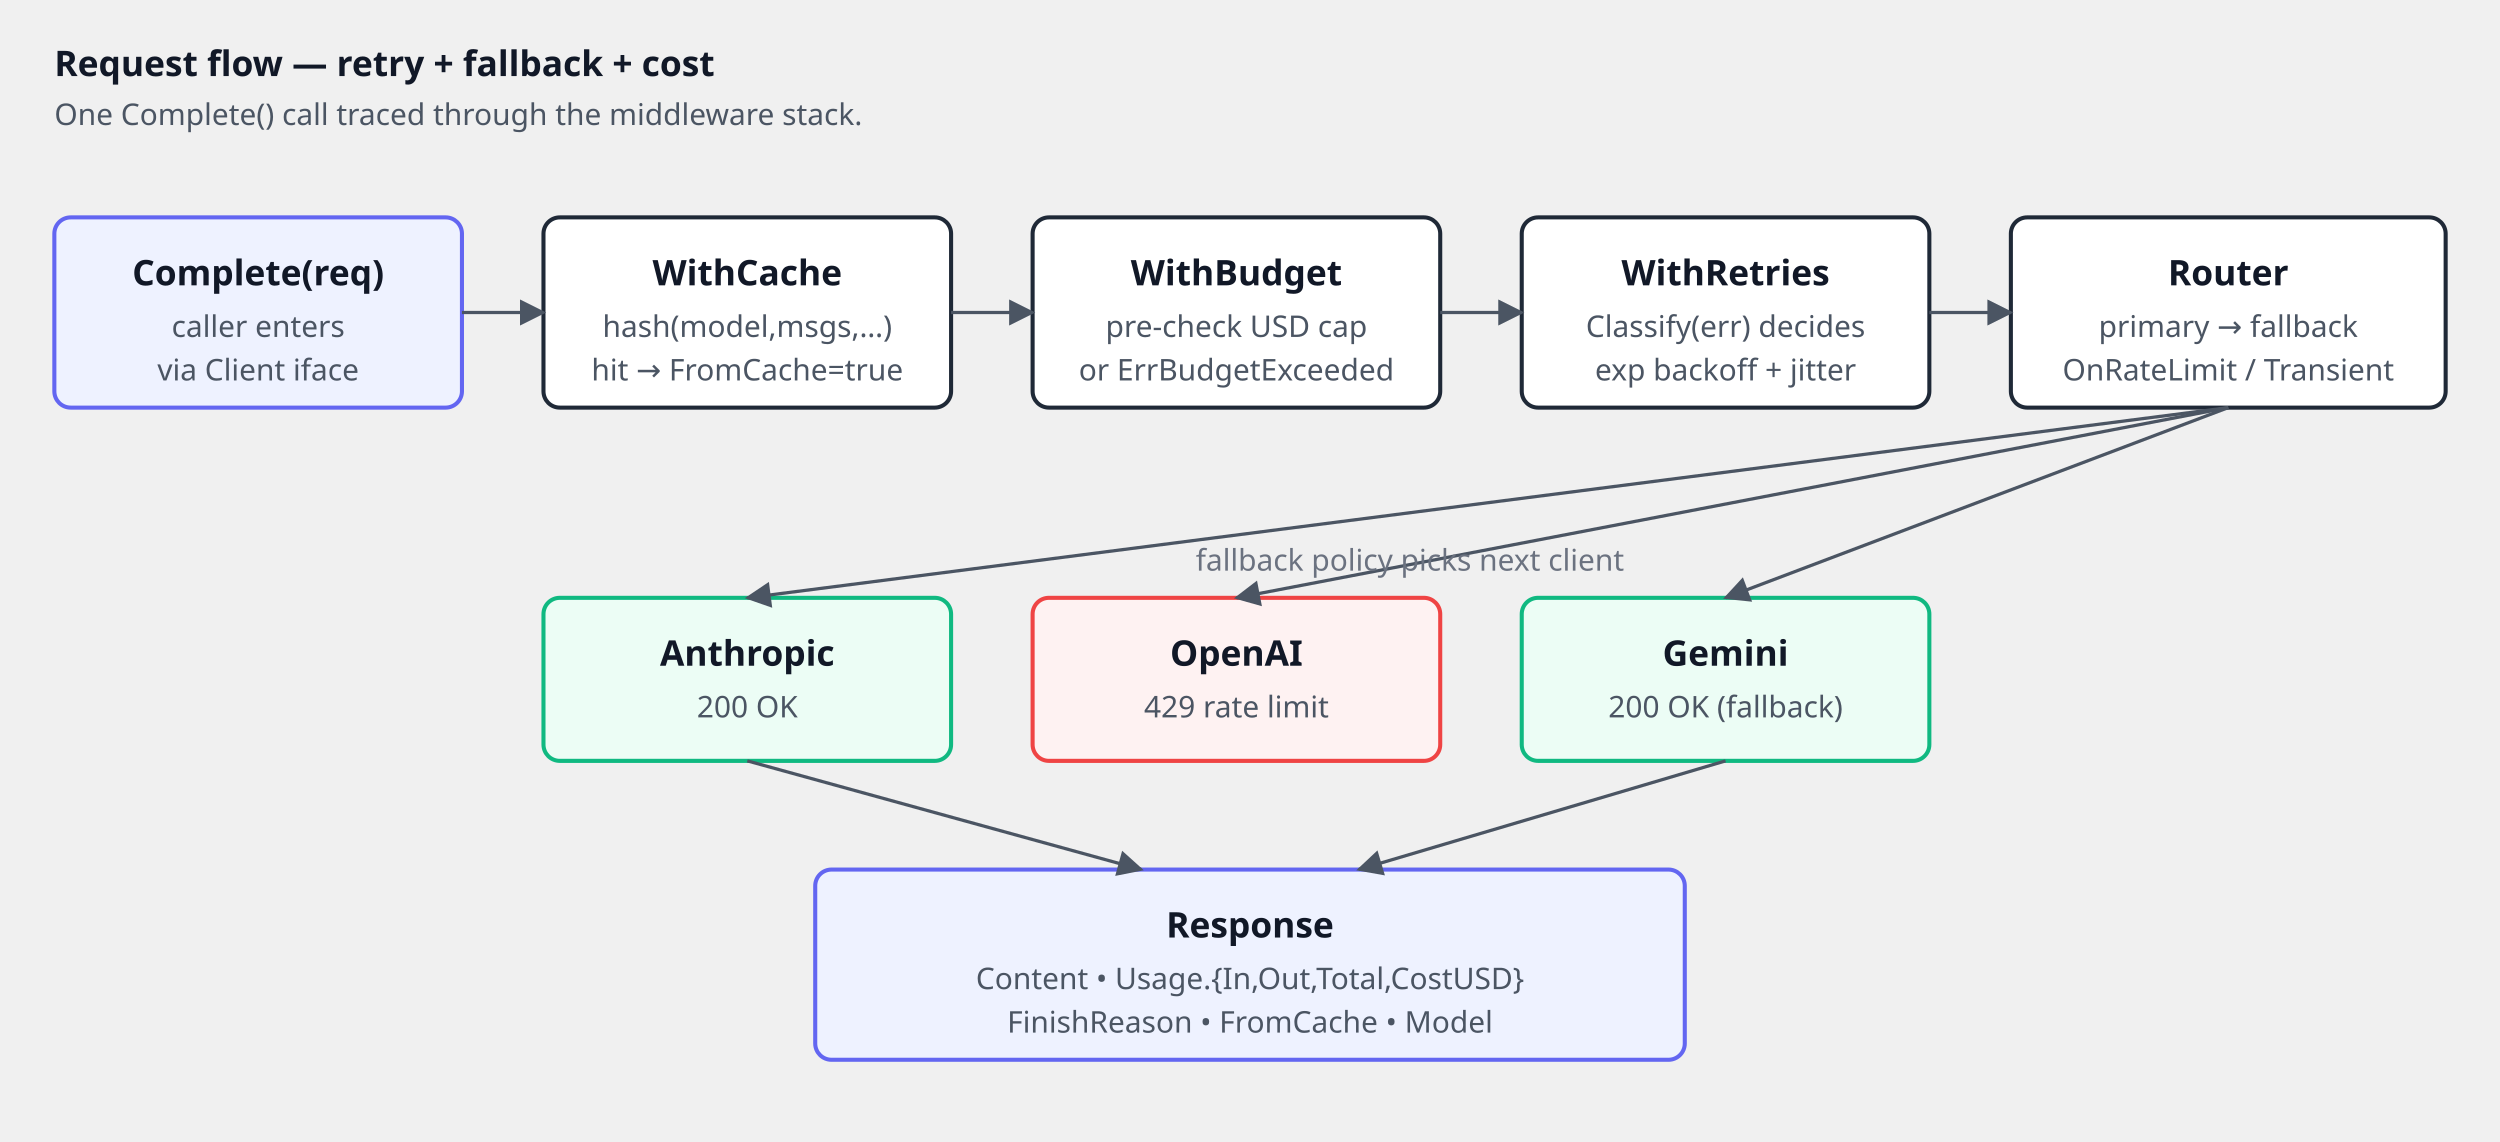
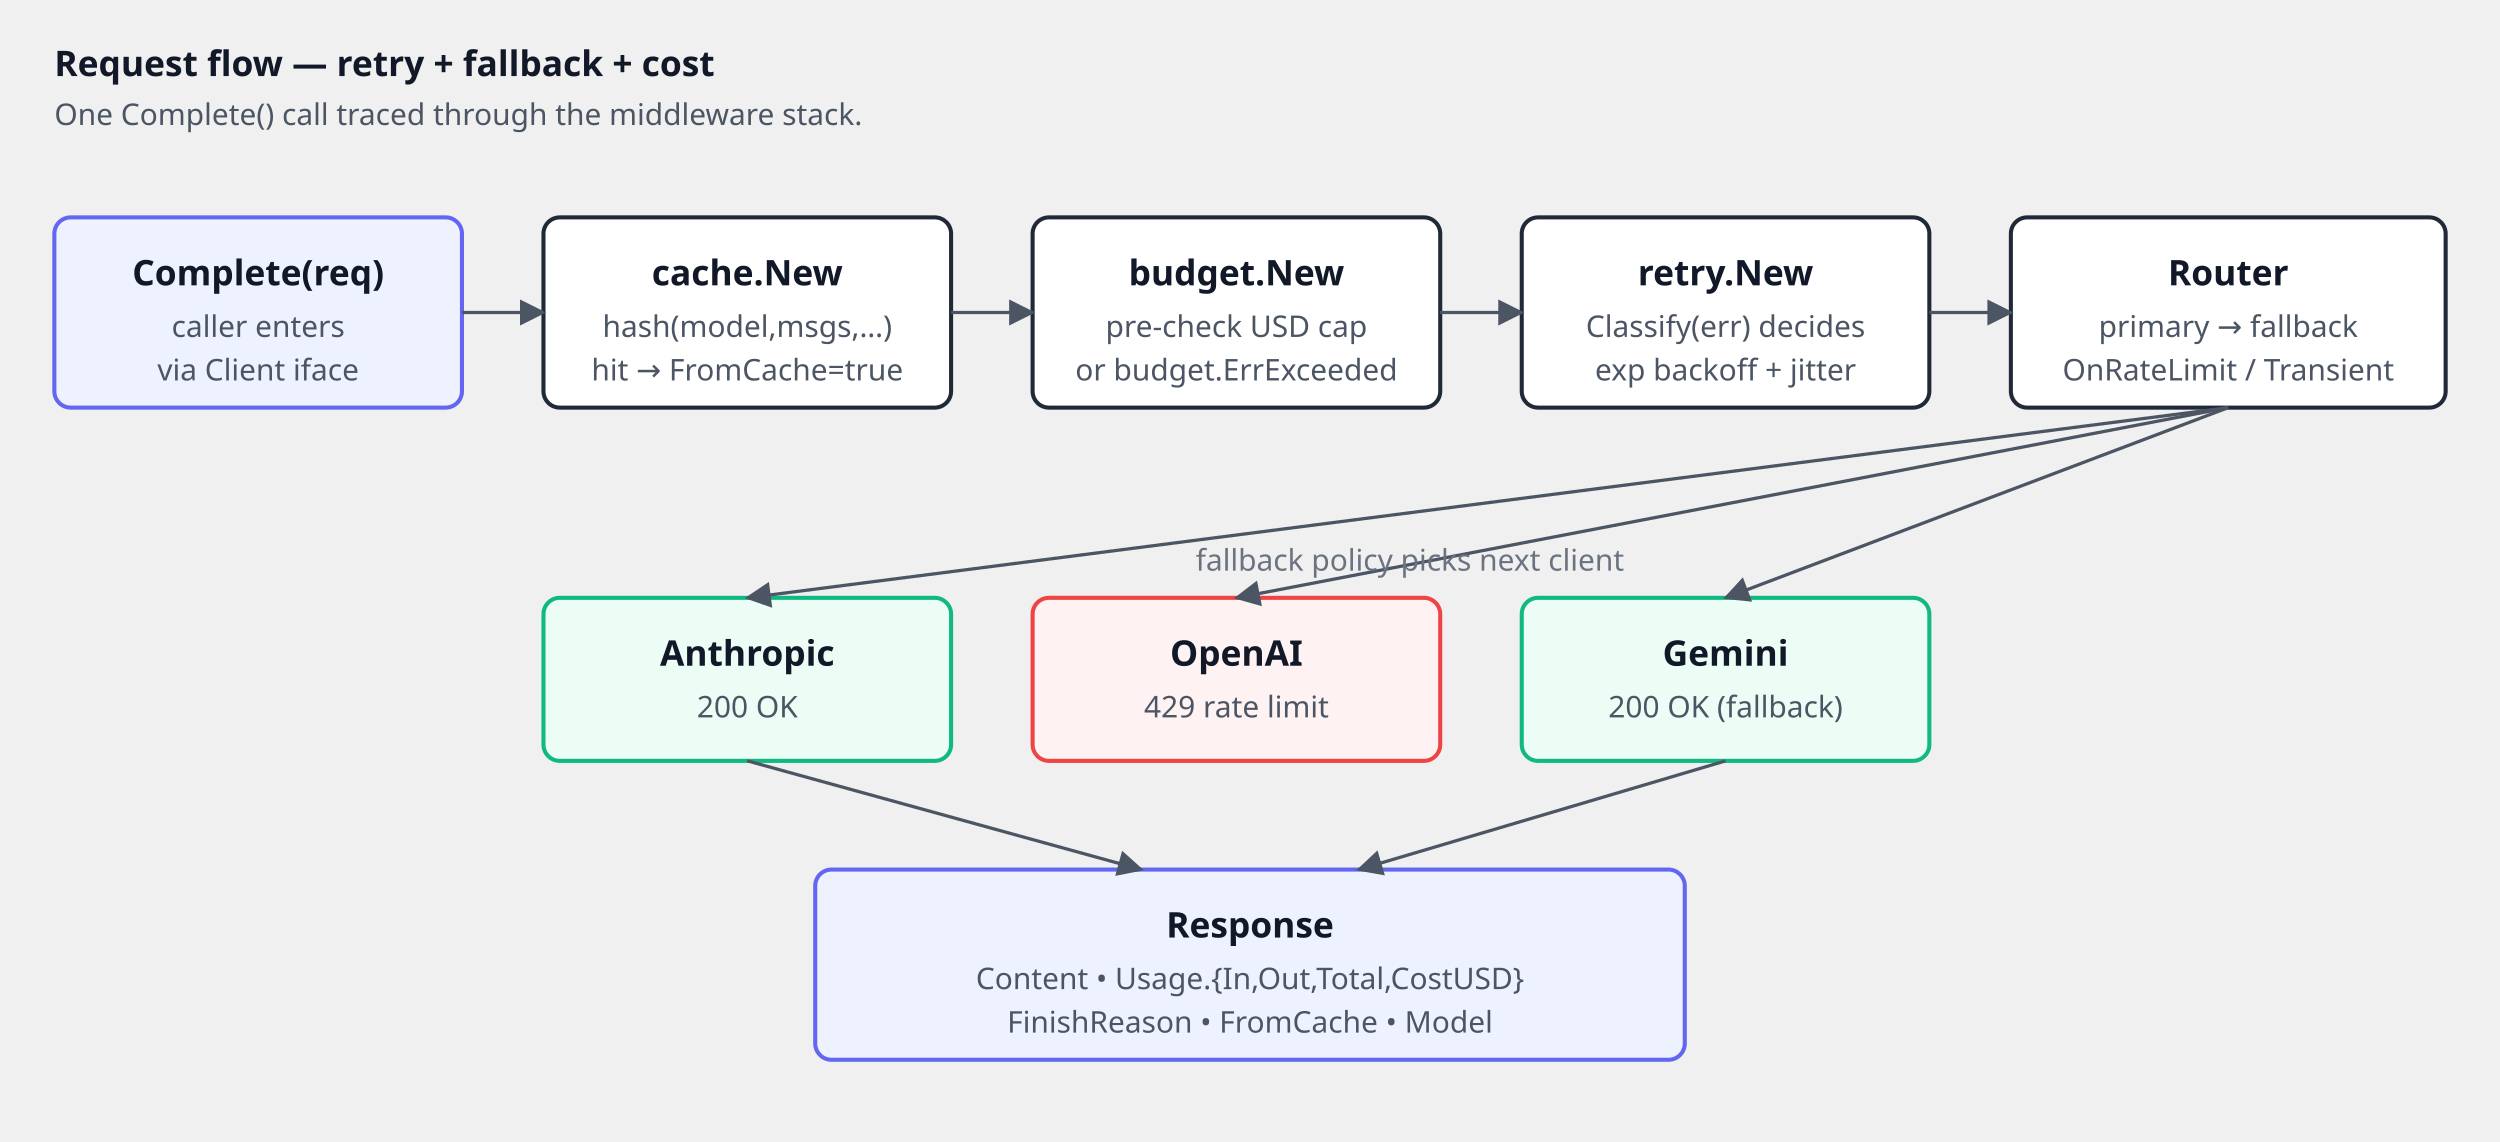
<svg xmlns="http://www.w3.org/2000/svg" viewBox="0 0 920 420" font-family="ui-sans-serif, system-ui, sans-serif" font-size="13">
  <style>
    .box { fill: #ffffff; stroke: #1f2937; stroke-width: 1.5; rx: 6; }
    .title { font-weight: 700; font-size: 13px; fill: #111827; }
    .sub { fill: #4b5563; font-size: 11px; }
    .accent { fill: #eef2ff; stroke: #6366f1; }
    .ok { fill: #ecfdf5; stroke: #10b981; }
    .fail { fill: #fef2f2; stroke: #ef4444; }
    .edge { stroke: #4b5563; stroke-width: 1.2; fill: none; marker-end: url(#arr); }
    .label { fill: #6b7280; font-size: 11px; }
  </style>
  <defs>
    <marker id="arr" viewBox="0 0 10 10" refX="9" refY="5" markerWidth="8" markerHeight="8" orient="auto-start-reverse">
      <path d="M0,0 L10,5 L0,10 z" fill="#4b5563" />
    </marker>
  </defs>
  <text x="20" y="28" class="title" font-size="17">Request flow — retry + fallback + cost</text>
  <text x="20" y="46" class="sub">One Complete() call traced through the middleware stack.</text>
  <rect x="20" y="80" width="150" height="70" class="box accent" />
  <text x="95" y="105" text-anchor="middle" class="title">Complete(req)</text>
  <text x="95" y="124" text-anchor="middle" class="sub">caller enters</text>
  <text x="95" y="140" text-anchor="middle" class="sub">via Client iface</text>
  <rect x="200" y="80" width="150" height="70" class="box" />
-   <text x="275" y="105" text-anchor="middle" class="title">WithCache</text>
+   <text x="275" y="105" text-anchor="middle" class="title">cache.New</text>
  <text x="275" y="124" text-anchor="middle" class="sub">hash(model,msgs,…)</text>
  <text x="275" y="140" text-anchor="middle" class="sub">hit → FromCache=true</text>
  <rect x="380" y="80" width="150" height="70" class="box" />
-   <text x="455" y="105" text-anchor="middle" class="title">WithBudget</text>
+   <text x="455" y="105" text-anchor="middle" class="title">budget.New</text>
  <text x="455" y="124" text-anchor="middle" class="sub">pre-check USD cap</text>
-   <text x="455" y="140" text-anchor="middle" class="sub">or ErrBudgetExceeded</text>
+   <text x="455" y="140" text-anchor="middle" class="sub">or budget.ErrExceeded</text>
  <rect x="560" y="80" width="150" height="70" class="box" />
-   <text x="635" y="105" text-anchor="middle" class="title">WithRetries</text>
+   <text x="635" y="105" text-anchor="middle" class="title">retry.New</text>
  <text x="635" y="124" text-anchor="middle" class="sub">Classify(err) decides</text>
  <text x="635" y="140" text-anchor="middle" class="sub">exp backoff + jitter</text>
  <rect x="740" y="80" width="160" height="70" class="box" />
  <text x="820" y="105" text-anchor="middle" class="title">Router</text>
  <text x="820" y="124" text-anchor="middle" class="sub">primary → fallback</text>
  <text x="820" y="140" text-anchor="middle" class="sub">OnRateLimit / Transient</text>
  <path d="M170,115 L200,115" class="edge" />
  <path d="M350,115 L380,115" class="edge" />
  <path d="M530,115 L560,115" class="edge" />
  <path d="M710,115 L740,115" class="edge" />
  <rect x="200" y="220" width="150" height="60" class="box ok" />
  <text x="275" y="245" text-anchor="middle" class="title">Anthropic</text>
  <text x="275" y="264" text-anchor="middle" class="sub">200 OK</text>
  <rect x="380" y="220" width="150" height="60" class="box fail" />
  <text x="455" y="245" text-anchor="middle" class="title">OpenAI</text>
  <text x="455" y="264" text-anchor="middle" class="sub">429 rate limit</text>
  <rect x="560" y="220" width="150" height="60" class="box ok" />
  <text x="635" y="245" text-anchor="middle" class="title">Gemini</text>
  <text x="635" y="264" text-anchor="middle" class="sub">200 OK (fallback)</text>
  <path d="M820,150 L275,220" class="edge" />
  <path d="M820,150 L455,220" class="edge" />
  <path d="M820,150 L635,220" class="edge" />
  <rect x="300" y="320" width="320" height="70" class="box accent" />
  <text x="460" y="345" text-anchor="middle" class="title">Response</text>
  <text x="460" y="364" text-anchor="middle" class="sub">Content • Usage.{In,Out,Total,CostUSD}</text>
  <text x="460" y="380" text-anchor="middle" class="sub">FinishReason • FromCache • Model</text>
  <path d="M275,280 L420,320" class="edge" />
  <path d="M635,280 L500,320" class="edge" />
  <text x="440" y="210" class="label">fallback policy picks next client</text>
</svg>
